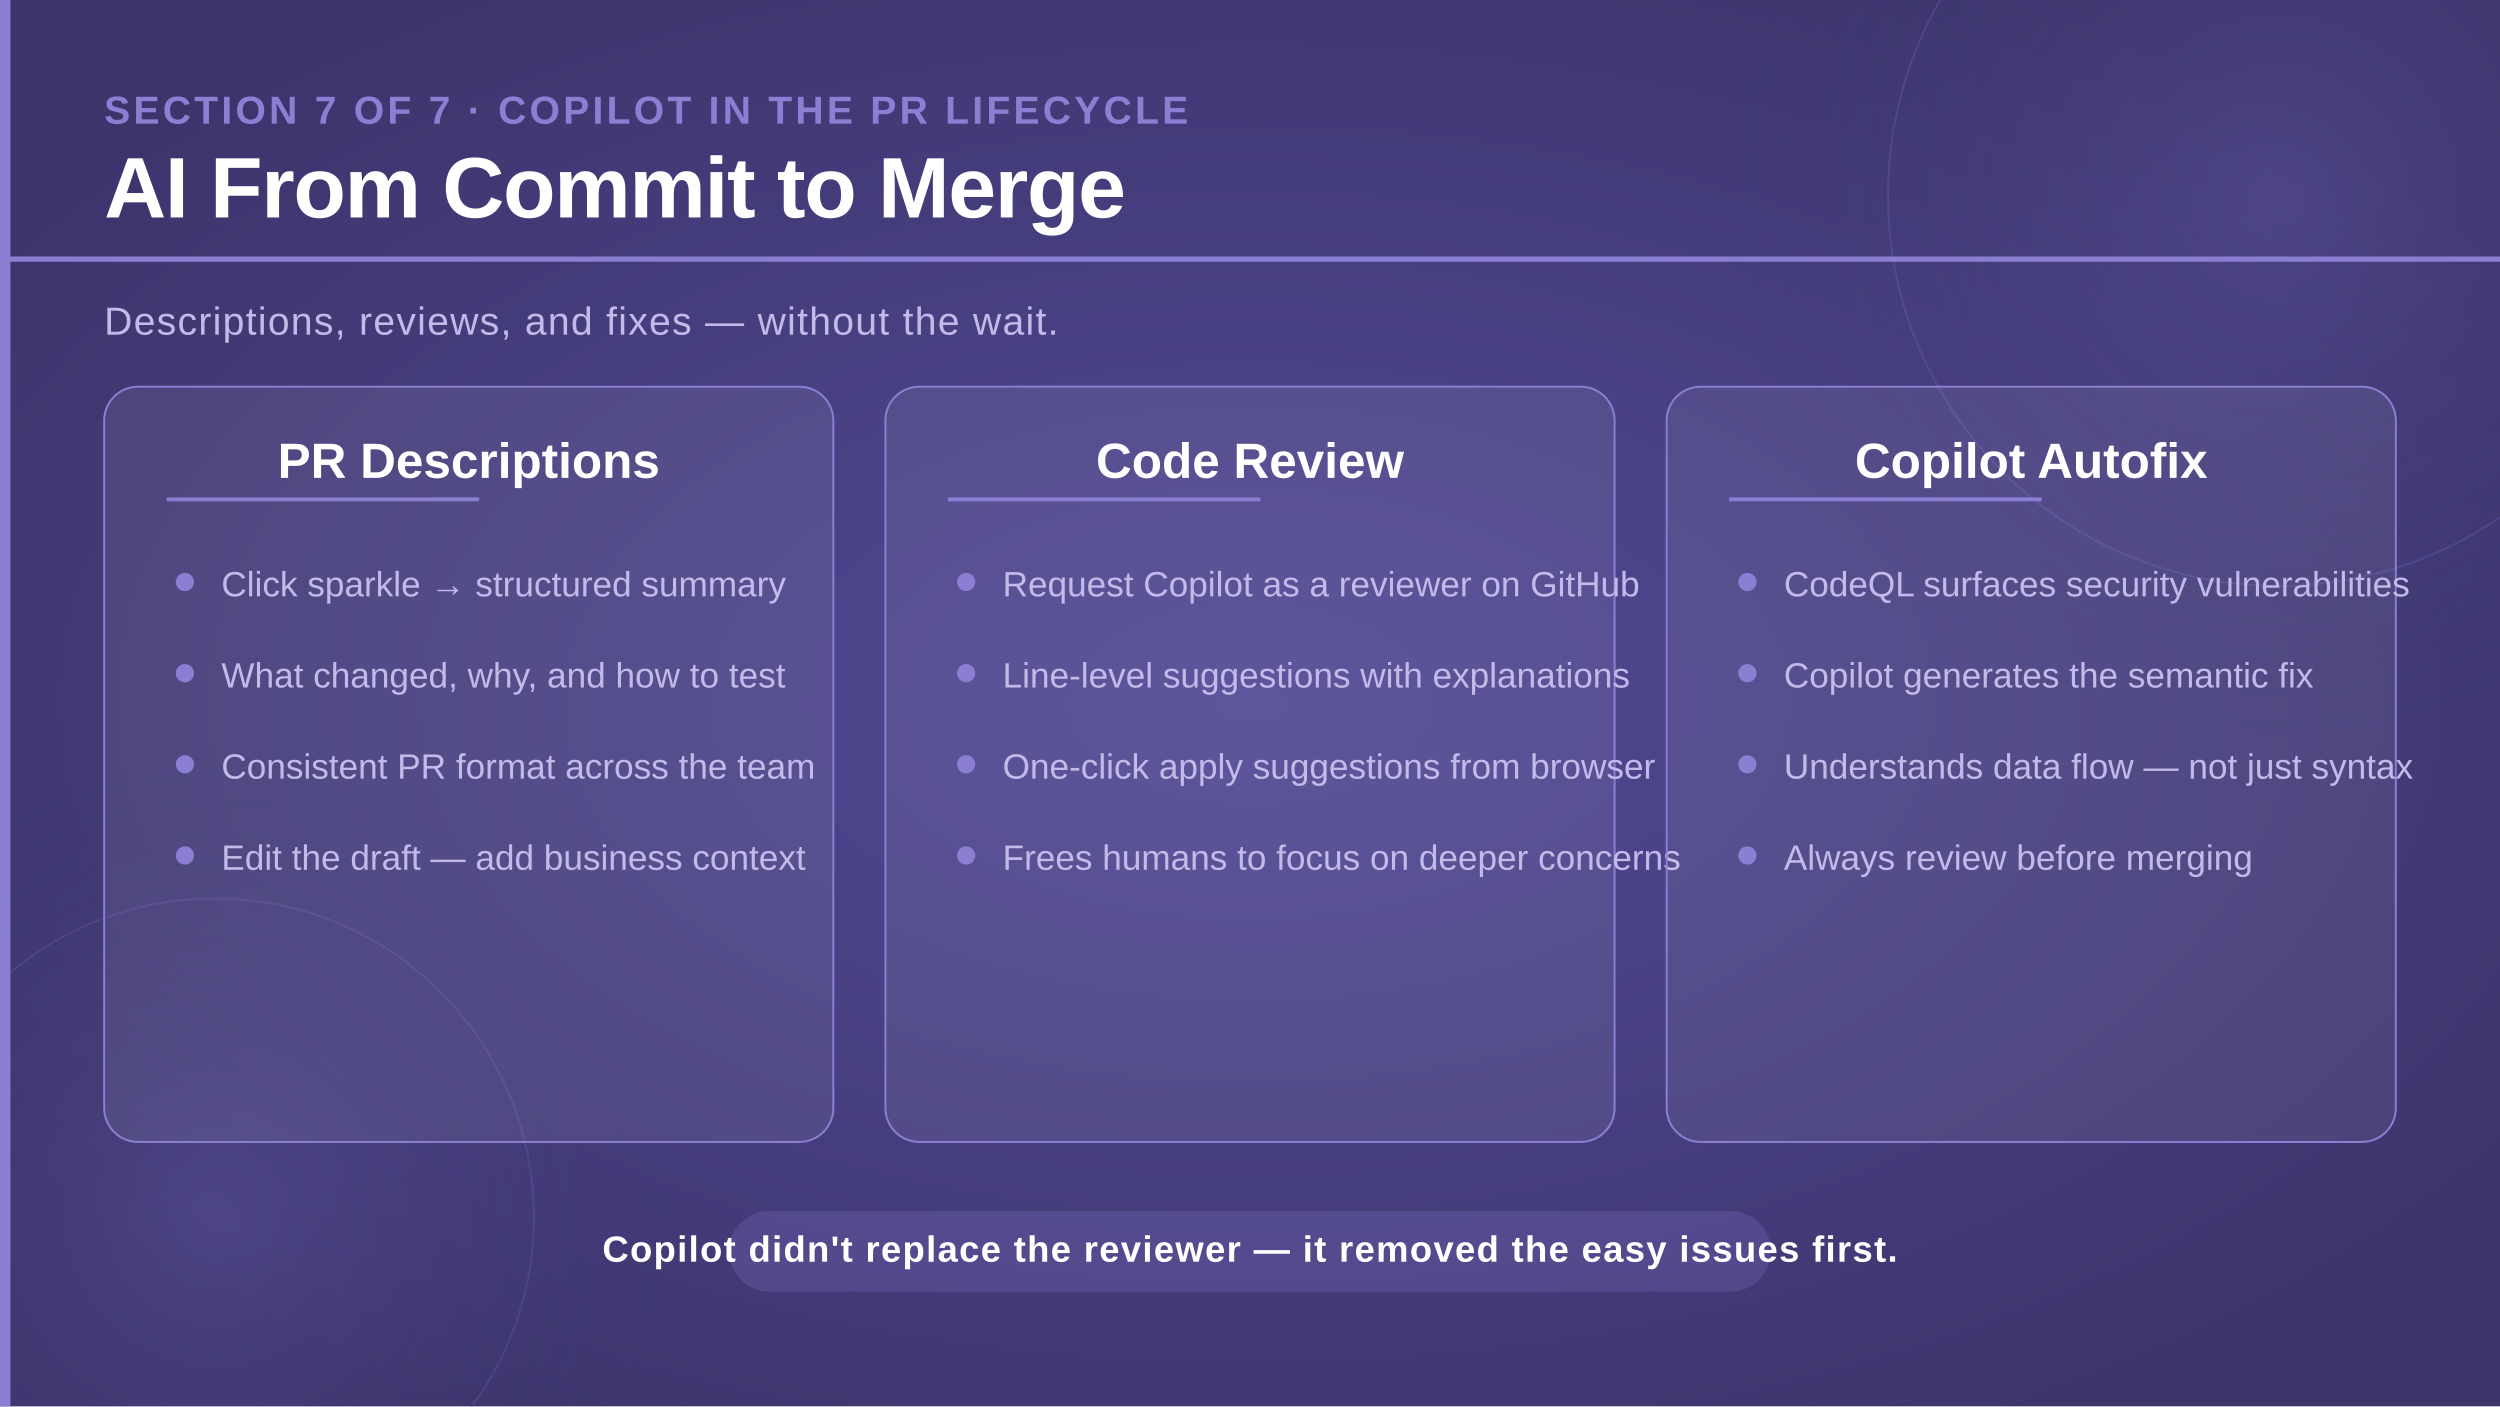
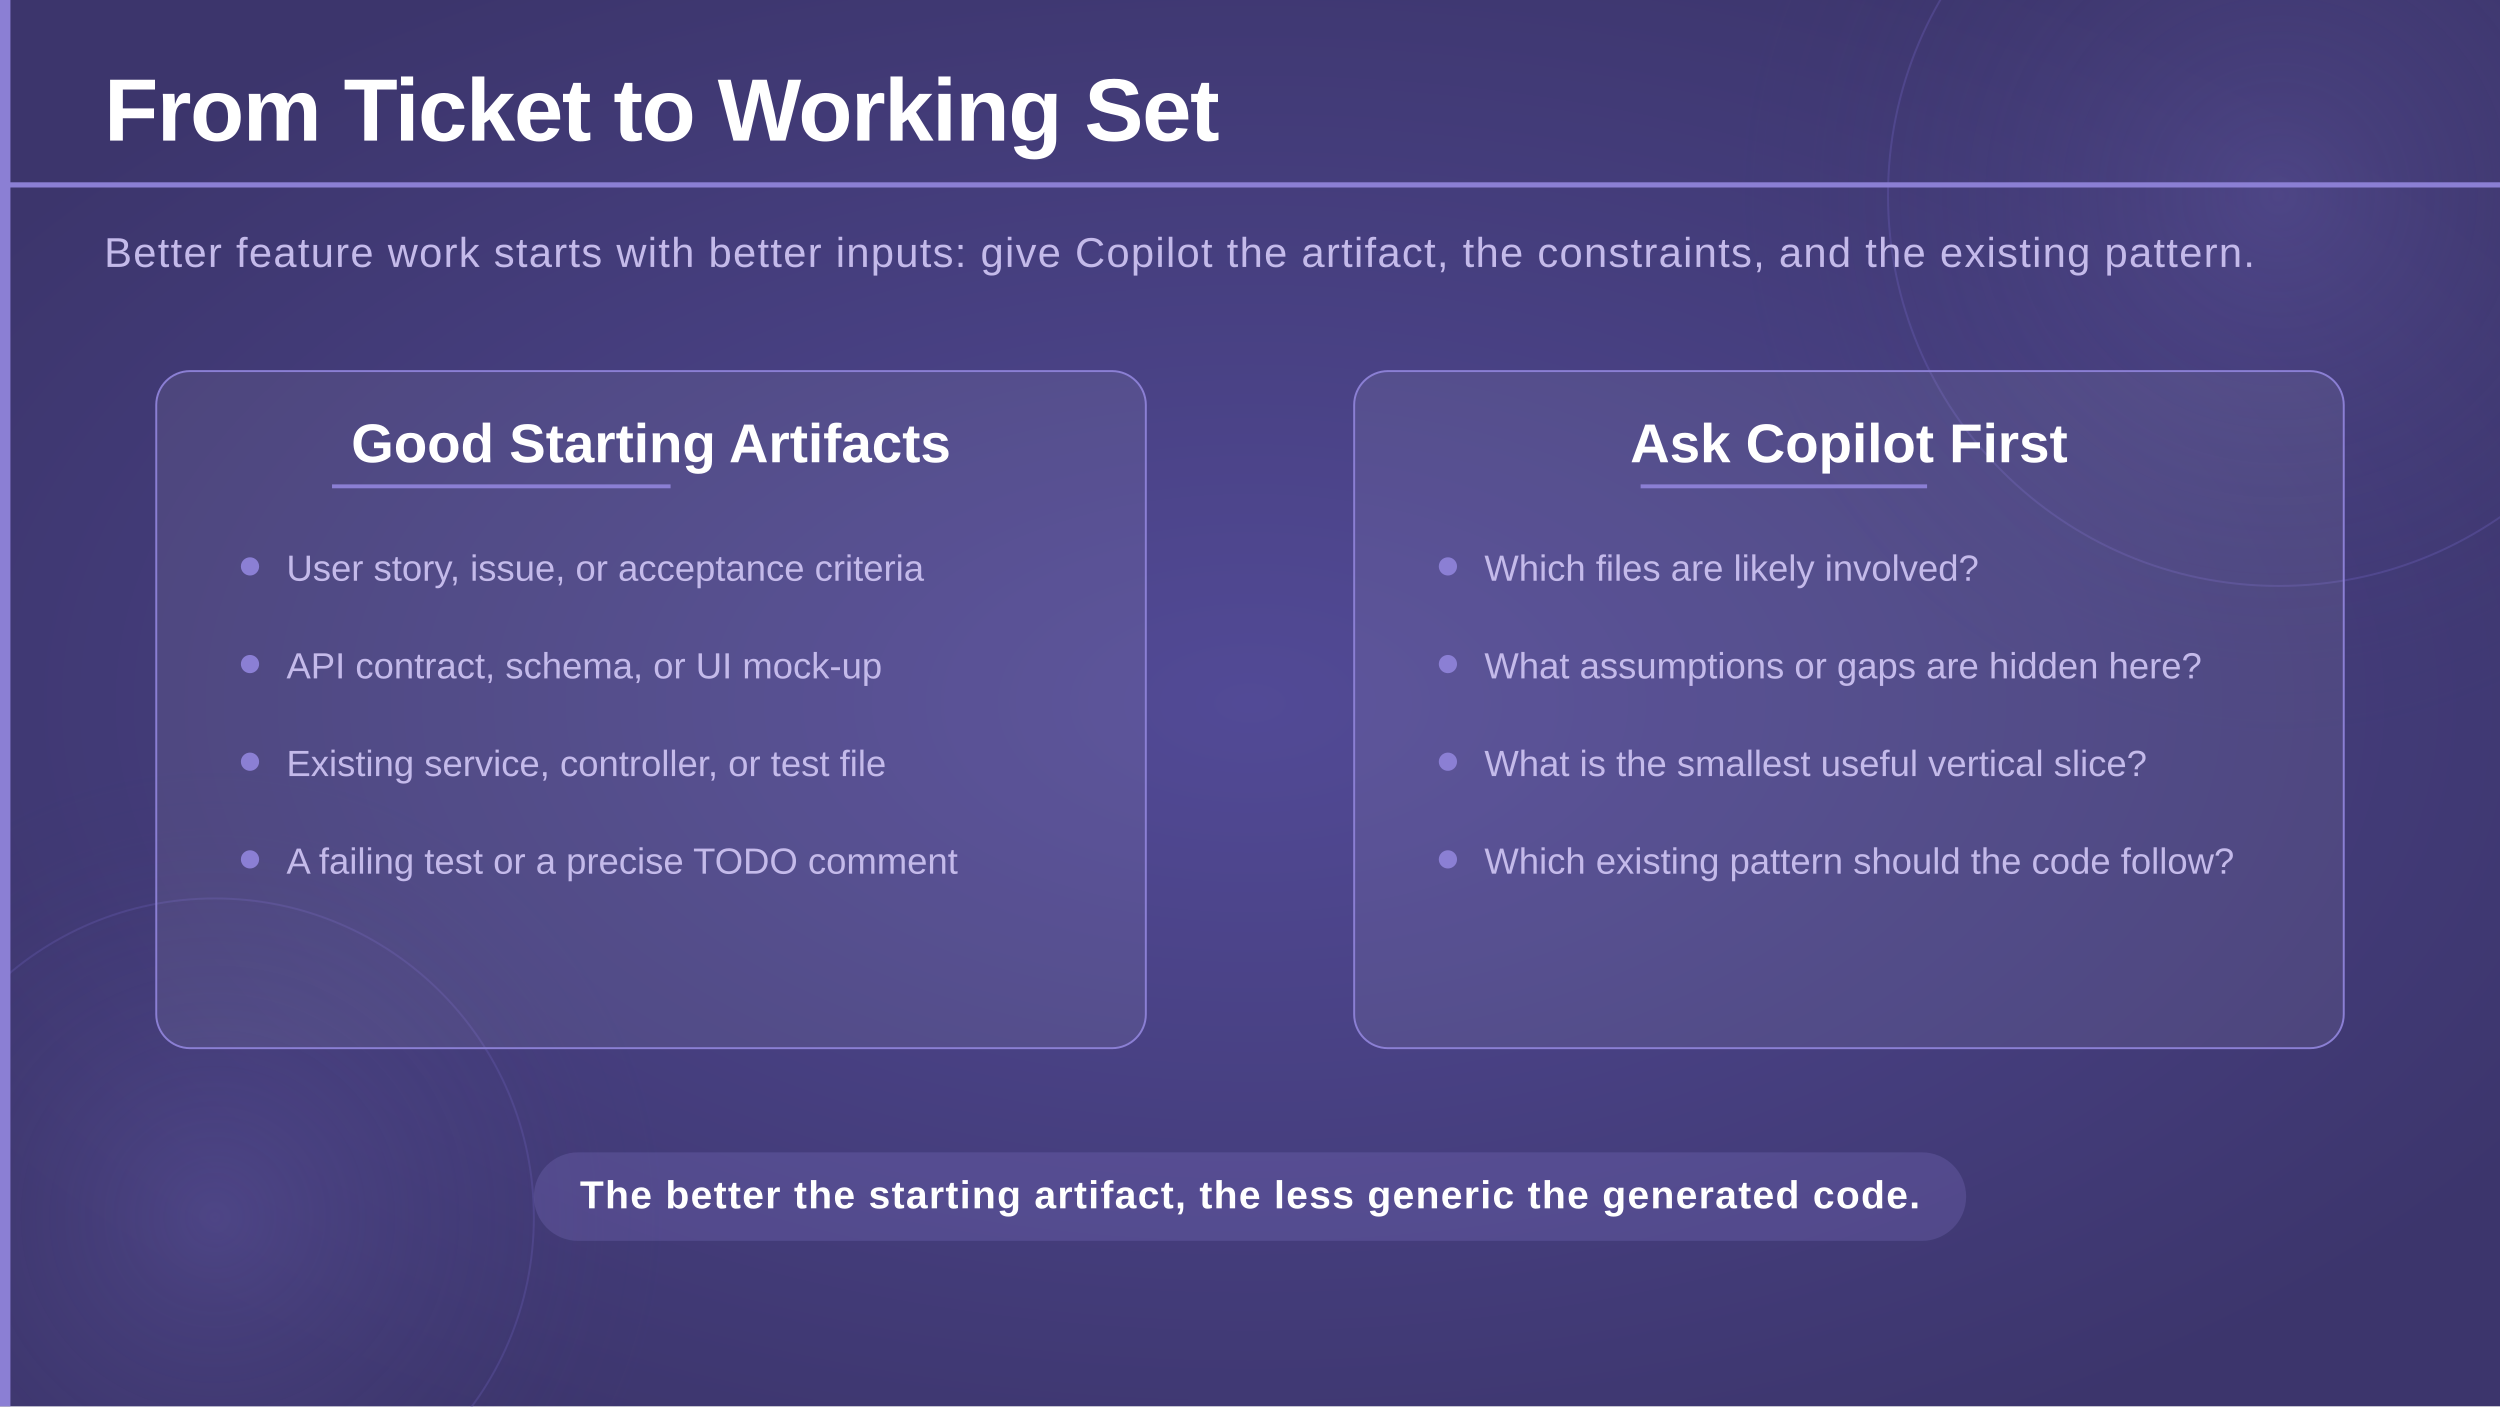
<svg xmlns="http://www.w3.org/2000/svg" viewBox="0 0 1920 1080" width="1920" height="1080">
  <defs>
    <radialGradient id="bgGlow" cx="50%" cy="50%" r="60%">
      <stop offset="0%" stop-color="#524a96" stop-opacity="1" />
      <stop offset="100%" stop-color="#3c356c" stop-opacity="1" />
    </radialGradient>
    <radialGradient id="circleGlow" cx="50%" cy="50%" r="50%">
      <stop offset="0%" stop-color="#7c70c8" stop-opacity="0.25" />
      <stop offset="100%" stop-color="#3c356c" stop-opacity="0" />
    </radialGradient>
  </defs>
  <rect width="1920" height="1080" fill="url(#bgGlow)" />
  <circle cx="1750" cy="150" r="420" fill="url(#circleGlow)" />
  <circle cx="1750" cy="150" r="300" fill="none" stroke="#6a5fb8" stroke-width="1.5" opacity="0.35" />
  <circle cx="165" cy="935" r="350" fill="url(#circleGlow)" />
  <circle cx="165" cy="935" r="245" fill="none" stroke="#6a5fb8" stroke-width="1.5" opacity="0.3" />
  <rect x="0" y="0" width="8" height="1080" fill="#8b7fd4" />
-   <text x="80" y="95" font-family="'Segoe UI', 'Helvetica Neue', Arial, sans-serif" font-size="30" font-weight="700" fill="#8b7fd4" letter-spacing="2.5">SECTION 7 OF 7  ·  COPILOT IN THE PR LIFECYCLE</text>
-   <text x="80" y="167" font-family="'Segoe UI', 'Helvetica Neue', Arial, sans-serif" font-size="66" font-weight="700" fill="#ffffff" letter-spacing="-1">AI From Commit to Merge</text>
-   <rect x="0" y="197" width="1920" height="4" fill="#8b7fd4" />
-   <text x="80" y="257" font-family="'Segoe UI', 'Helvetica Neue', Arial, sans-serif" font-size="30" font-weight="300" fill="#c4baea" letter-spacing="1">Descriptions, reviews, and fixes — without the wait.</text>
-   <rect x="80" y="297" width="560" height="580" rx="26" fill="#ffffff" fill-opacity="0.07" stroke="#8b7fd4" stroke-width="1.5" />
-   <text x="360" y="367" text-anchor="middle" font-family="'Segoe UI', 'Helvetica Neue', Arial, sans-serif" font-size="38" font-weight="700" fill="#ffffff">PR Descriptions</text>
-   <rect x="128" y="382" width="240" height="3" fill="#8b7fd4" />
-   <circle cx="142" cy="447" r="7" fill="#8b7fd4" />
-   <text x="170" y="458" font-family="'Segoe UI', 'Helvetica Neue', Arial, sans-serif" font-size="27" font-weight="300" fill="#c4baea">Click sparkle → structured summary</text>
-   <circle cx="142" cy="517" r="7" fill="#8b7fd4" />
-   <text x="170" y="528" font-family="'Segoe UI', 'Helvetica Neue', Arial, sans-serif" font-size="27" font-weight="300" fill="#c4baea">What changed, why, and how to test</text>
-   <circle cx="142" cy="587" r="7" fill="#8b7fd4" />
-   <text x="170" y="598" font-family="'Segoe UI', 'Helvetica Neue', Arial, sans-serif" font-size="27" font-weight="300" fill="#c4baea">Consistent PR format across the team</text>
-   <circle cx="142" cy="657" r="7" fill="#8b7fd4" />
-   <text x="170" y="668" font-family="'Segoe UI', 'Helvetica Neue', Arial, sans-serif" font-size="27" font-weight="300" fill="#c4baea">Edit the draft — add business context</text>
-   <rect x="680" y="297" width="560" height="580" rx="26" fill="#ffffff" fill-opacity="0.07" stroke="#8b7fd4" stroke-width="1.5" />
-   <text x="960" y="367" text-anchor="middle" font-family="'Segoe UI', 'Helvetica Neue', Arial, sans-serif" font-size="38" font-weight="700" fill="#ffffff">Code Review</text>
-   <rect x="728" y="382" width="240" height="3" fill="#8b7fd4" />
-   <circle cx="742" cy="447" r="7" fill="#8b7fd4" />
-   <text x="770" y="458" font-family="'Segoe UI', 'Helvetica Neue', Arial, sans-serif" font-size="27" font-weight="300" fill="#c4baea">Request Copilot as a reviewer on GitHub</text>
-   <circle cx="742" cy="517" r="7" fill="#8b7fd4" />
-   <text x="770" y="528" font-family="'Segoe UI', 'Helvetica Neue', Arial, sans-serif" font-size="27" font-weight="300" fill="#c4baea">Line-level suggestions with explanations</text>
-   <circle cx="742" cy="587" r="7" fill="#8b7fd4" />
-   <text x="770" y="598" font-family="'Segoe UI', 'Helvetica Neue', Arial, sans-serif" font-size="27" font-weight="300" fill="#c4baea">One-click apply suggestions from browser</text>
-   <circle cx="742" cy="657" r="7" fill="#8b7fd4" />
-   <text x="770" y="668" font-family="'Segoe UI', 'Helvetica Neue', Arial, sans-serif" font-size="27" font-weight="300" fill="#c4baea">Frees humans to focus on deeper concerns</text>
-   <rect x="1280" y="297" width="560" height="580" rx="26" fill="#ffffff" fill-opacity="0.07" stroke="#8b7fd4" stroke-width="1.5" />
-   <text x="1560" y="367" text-anchor="middle" font-family="'Segoe UI', 'Helvetica Neue', Arial, sans-serif" font-size="38" font-weight="700" fill="#ffffff">Copilot Autofix</text>
-   <rect x="1328" y="382" width="240" height="3" fill="#8b7fd4" />
-   <circle cx="1342" cy="447" r="7" fill="#8b7fd4" />
-   <text x="1370" y="458" font-family="'Segoe UI', 'Helvetica Neue', Arial, sans-serif" font-size="27" font-weight="300" fill="#c4baea">CodeQL surfaces security vulnerabilities</text>
-   <circle cx="1342" cy="517" r="7" fill="#8b7fd4" />
-   <text x="1370" y="528" font-family="'Segoe UI', 'Helvetica Neue', Arial, sans-serif" font-size="27" font-weight="300" fill="#c4baea">Copilot generates the semantic fix</text>
-   <circle cx="1342" cy="587" r="7" fill="#8b7fd4" />
-   <text x="1370" y="598" font-family="'Segoe UI', 'Helvetica Neue', Arial, sans-serif" font-size="27" font-weight="300" fill="#c4baea">Understands data flow — not just syntax</text>
-   <circle cx="1342" cy="657" r="7" fill="#8b7fd4" />
-   <text x="1370" y="668" font-family="'Segoe UI', 'Helvetica Neue', Arial, sans-serif" font-size="27" font-weight="300" fill="#c4baea">Always review before merging</text>
-   <rect x="560" y="930" width="800" height="62" rx="31" fill="#8b7fd4" opacity="0.22" />
-   <text x="960" y="969" text-anchor="middle" font-family="'Segoe UI', 'Helvetica Neue', Arial, sans-serif" font-size="28" font-weight="600" fill="#ffffff" letter-spacing="1">Copilot didn't replace the reviewer — it removed the easy issues first.</text>
+   <text x="80" y="108" font-family="'Segoe UI', 'Helvetica Neue', Arial, sans-serif" font-size="68" font-weight="700" fill="#ffffff" letter-spacing="-1">From Ticket to Working Set</text>
+   <rect x="0" y="140" width="1920" height="4" fill="#8b7fd4" />
+   <text x="80" y="205" font-family="'Segoe UI', 'Helvetica Neue', Arial, sans-serif" font-size="32" font-weight="300" fill="#c4baea" letter-spacing="1">Better feature work starts with better inputs: give Copilot the artifact, the constraints, and the existing pattern.</text>
+   <rect x="120" y="285" width="760" height="520" rx="26" fill="#ffffff" fill-opacity="0.07" stroke="#8b7fd4" stroke-width="1.5" />
+   <text x="500" y="355" text-anchor="middle" font-family="'Segoe UI', 'Helvetica Neue', Arial, sans-serif" font-size="42" font-weight="700" fill="#ffffff">Good Starting Artifacts</text>
+   <rect x="255" y="372" width="260" height="3" fill="#8b7fd4" />
+   <circle cx="192" cy="435" r="7" fill="#8b7fd4" />
+   <text x="220" y="446" font-family="'Segoe UI', 'Helvetica Neue', Arial, sans-serif" font-size="28" font-weight="300" fill="#c4baea">User story, issue, or acceptance criteria</text>
+   <circle cx="192" cy="510" r="7" fill="#8b7fd4" />
+   <text x="220" y="521" font-family="'Segoe UI', 'Helvetica Neue', Arial, sans-serif" font-size="28" font-weight="300" fill="#c4baea">API contract, schema, or UI mock-up</text>
+   <circle cx="192" cy="585" r="7" fill="#8b7fd4" />
+   <text x="220" y="596" font-family="'Segoe UI', 'Helvetica Neue', Arial, sans-serif" font-size="28" font-weight="300" fill="#c4baea">Existing service, controller, or test file</text>
+   <circle cx="192" cy="660" r="7" fill="#8b7fd4" />
+   <text x="220" y="671" font-family="'Segoe UI', 'Helvetica Neue', Arial, sans-serif" font-size="28" font-weight="300" fill="#c4baea">A failing test or a precise TODO comment</text>
+   <rect x="1040" y="285" width="760" height="520" rx="26" fill="#ffffff" fill-opacity="0.07" stroke="#8b7fd4" stroke-width="1.5" />
+   <text x="1420" y="355" text-anchor="middle" font-family="'Segoe UI', 'Helvetica Neue', Arial, sans-serif" font-size="42" font-weight="700" fill="#ffffff">Ask Copilot First</text>
+   <rect x="1260" y="372" width="220" height="3" fill="#8b7fd4" />
+   <circle cx="1112" cy="435" r="7" fill="#8b7fd4" />
+   <text x="1140" y="446" font-family="'Segoe UI', 'Helvetica Neue', Arial, sans-serif" font-size="28" font-weight="300" fill="#c4baea">Which files are likely involved?</text>
+   <circle cx="1112" cy="510" r="7" fill="#8b7fd4" />
+   <text x="1140" y="521" font-family="'Segoe UI', 'Helvetica Neue', Arial, sans-serif" font-size="28" font-weight="300" fill="#c4baea">What assumptions or gaps are hidden here?</text>
+   <circle cx="1112" cy="585" r="7" fill="#8b7fd4" />
+   <text x="1140" y="596" font-family="'Segoe UI', 'Helvetica Neue', Arial, sans-serif" font-size="28" font-weight="300" fill="#c4baea">What is the smallest useful vertical slice?</text>
+   <circle cx="1112" cy="660" r="7" fill="#8b7fd4" />
+   <text x="1140" y="671" font-family="'Segoe UI', 'Helvetica Neue', Arial, sans-serif" font-size="28" font-weight="300" fill="#c4baea">Which existing pattern should the code follow?</text>
+   <rect x="410" y="885" width="1100" height="68" rx="34" fill="#8b7fd4" opacity="0.22" />
+   <text x="960" y="928" text-anchor="middle" font-family="'Segoe UI', 'Helvetica Neue', Arial, sans-serif" font-size="30" font-weight="600" fill="#ffffff" letter-spacing="1">The better the starting artifact, the less generic the generated code.</text>
</svg>
